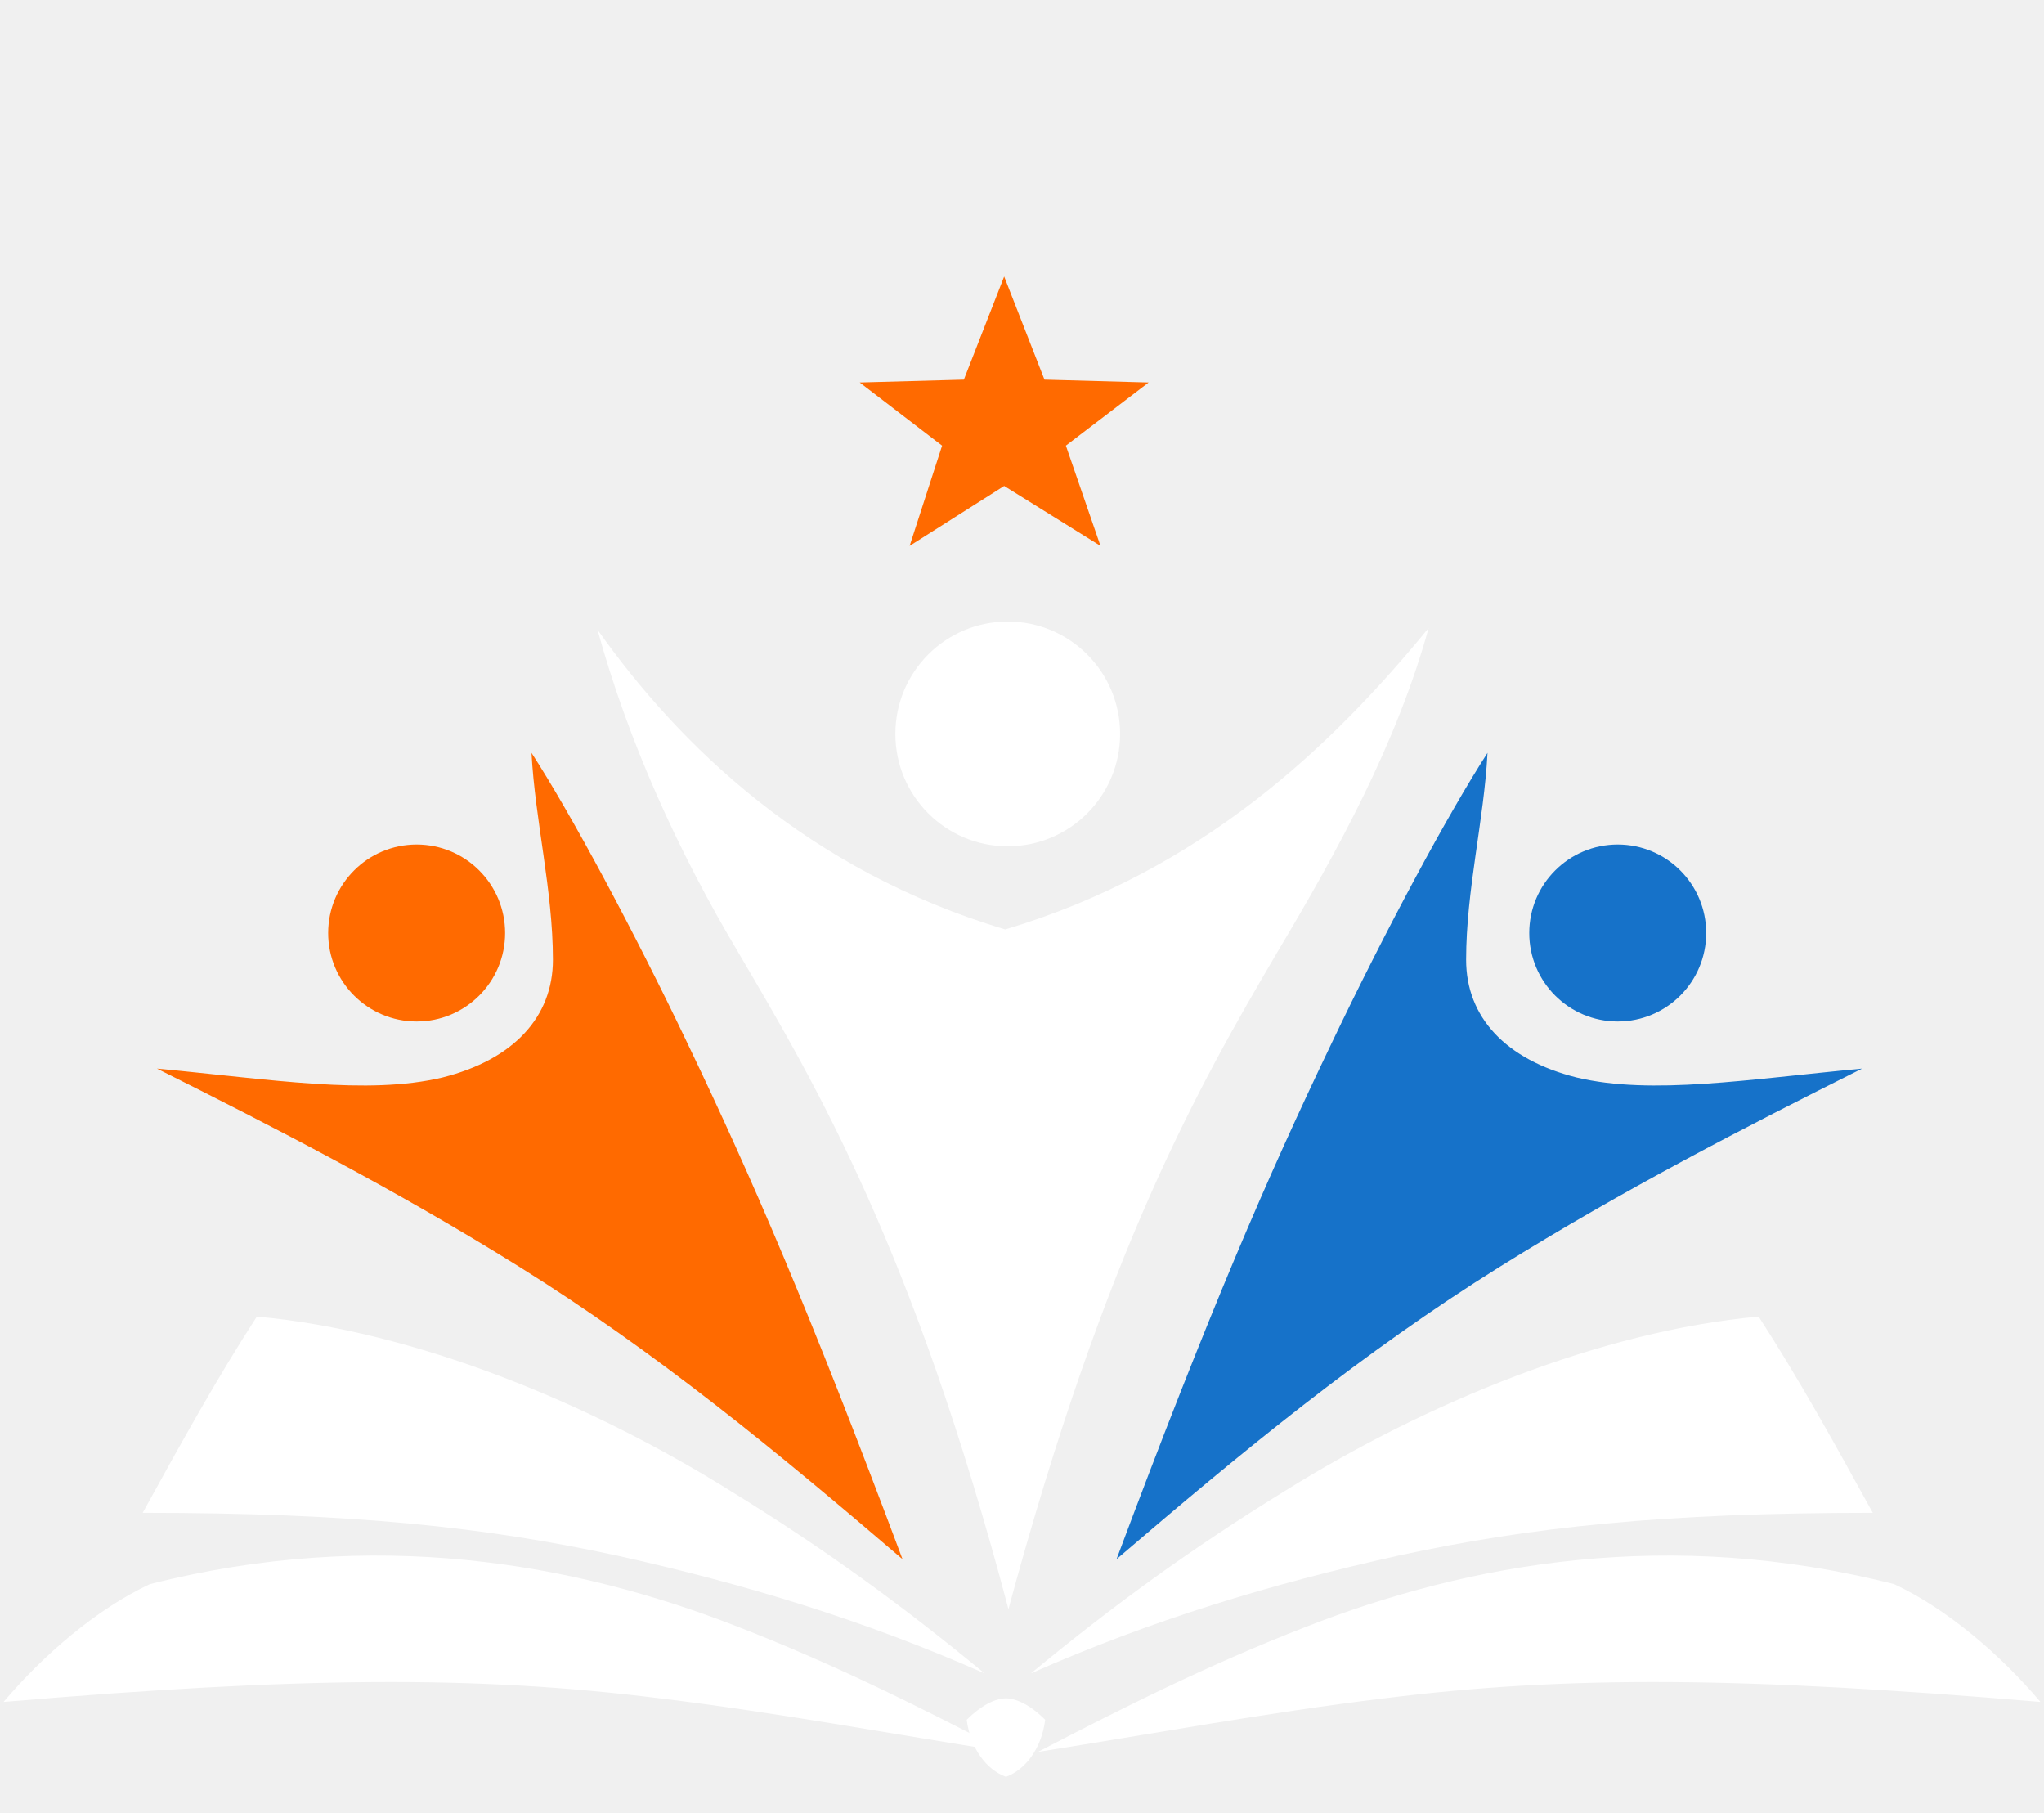
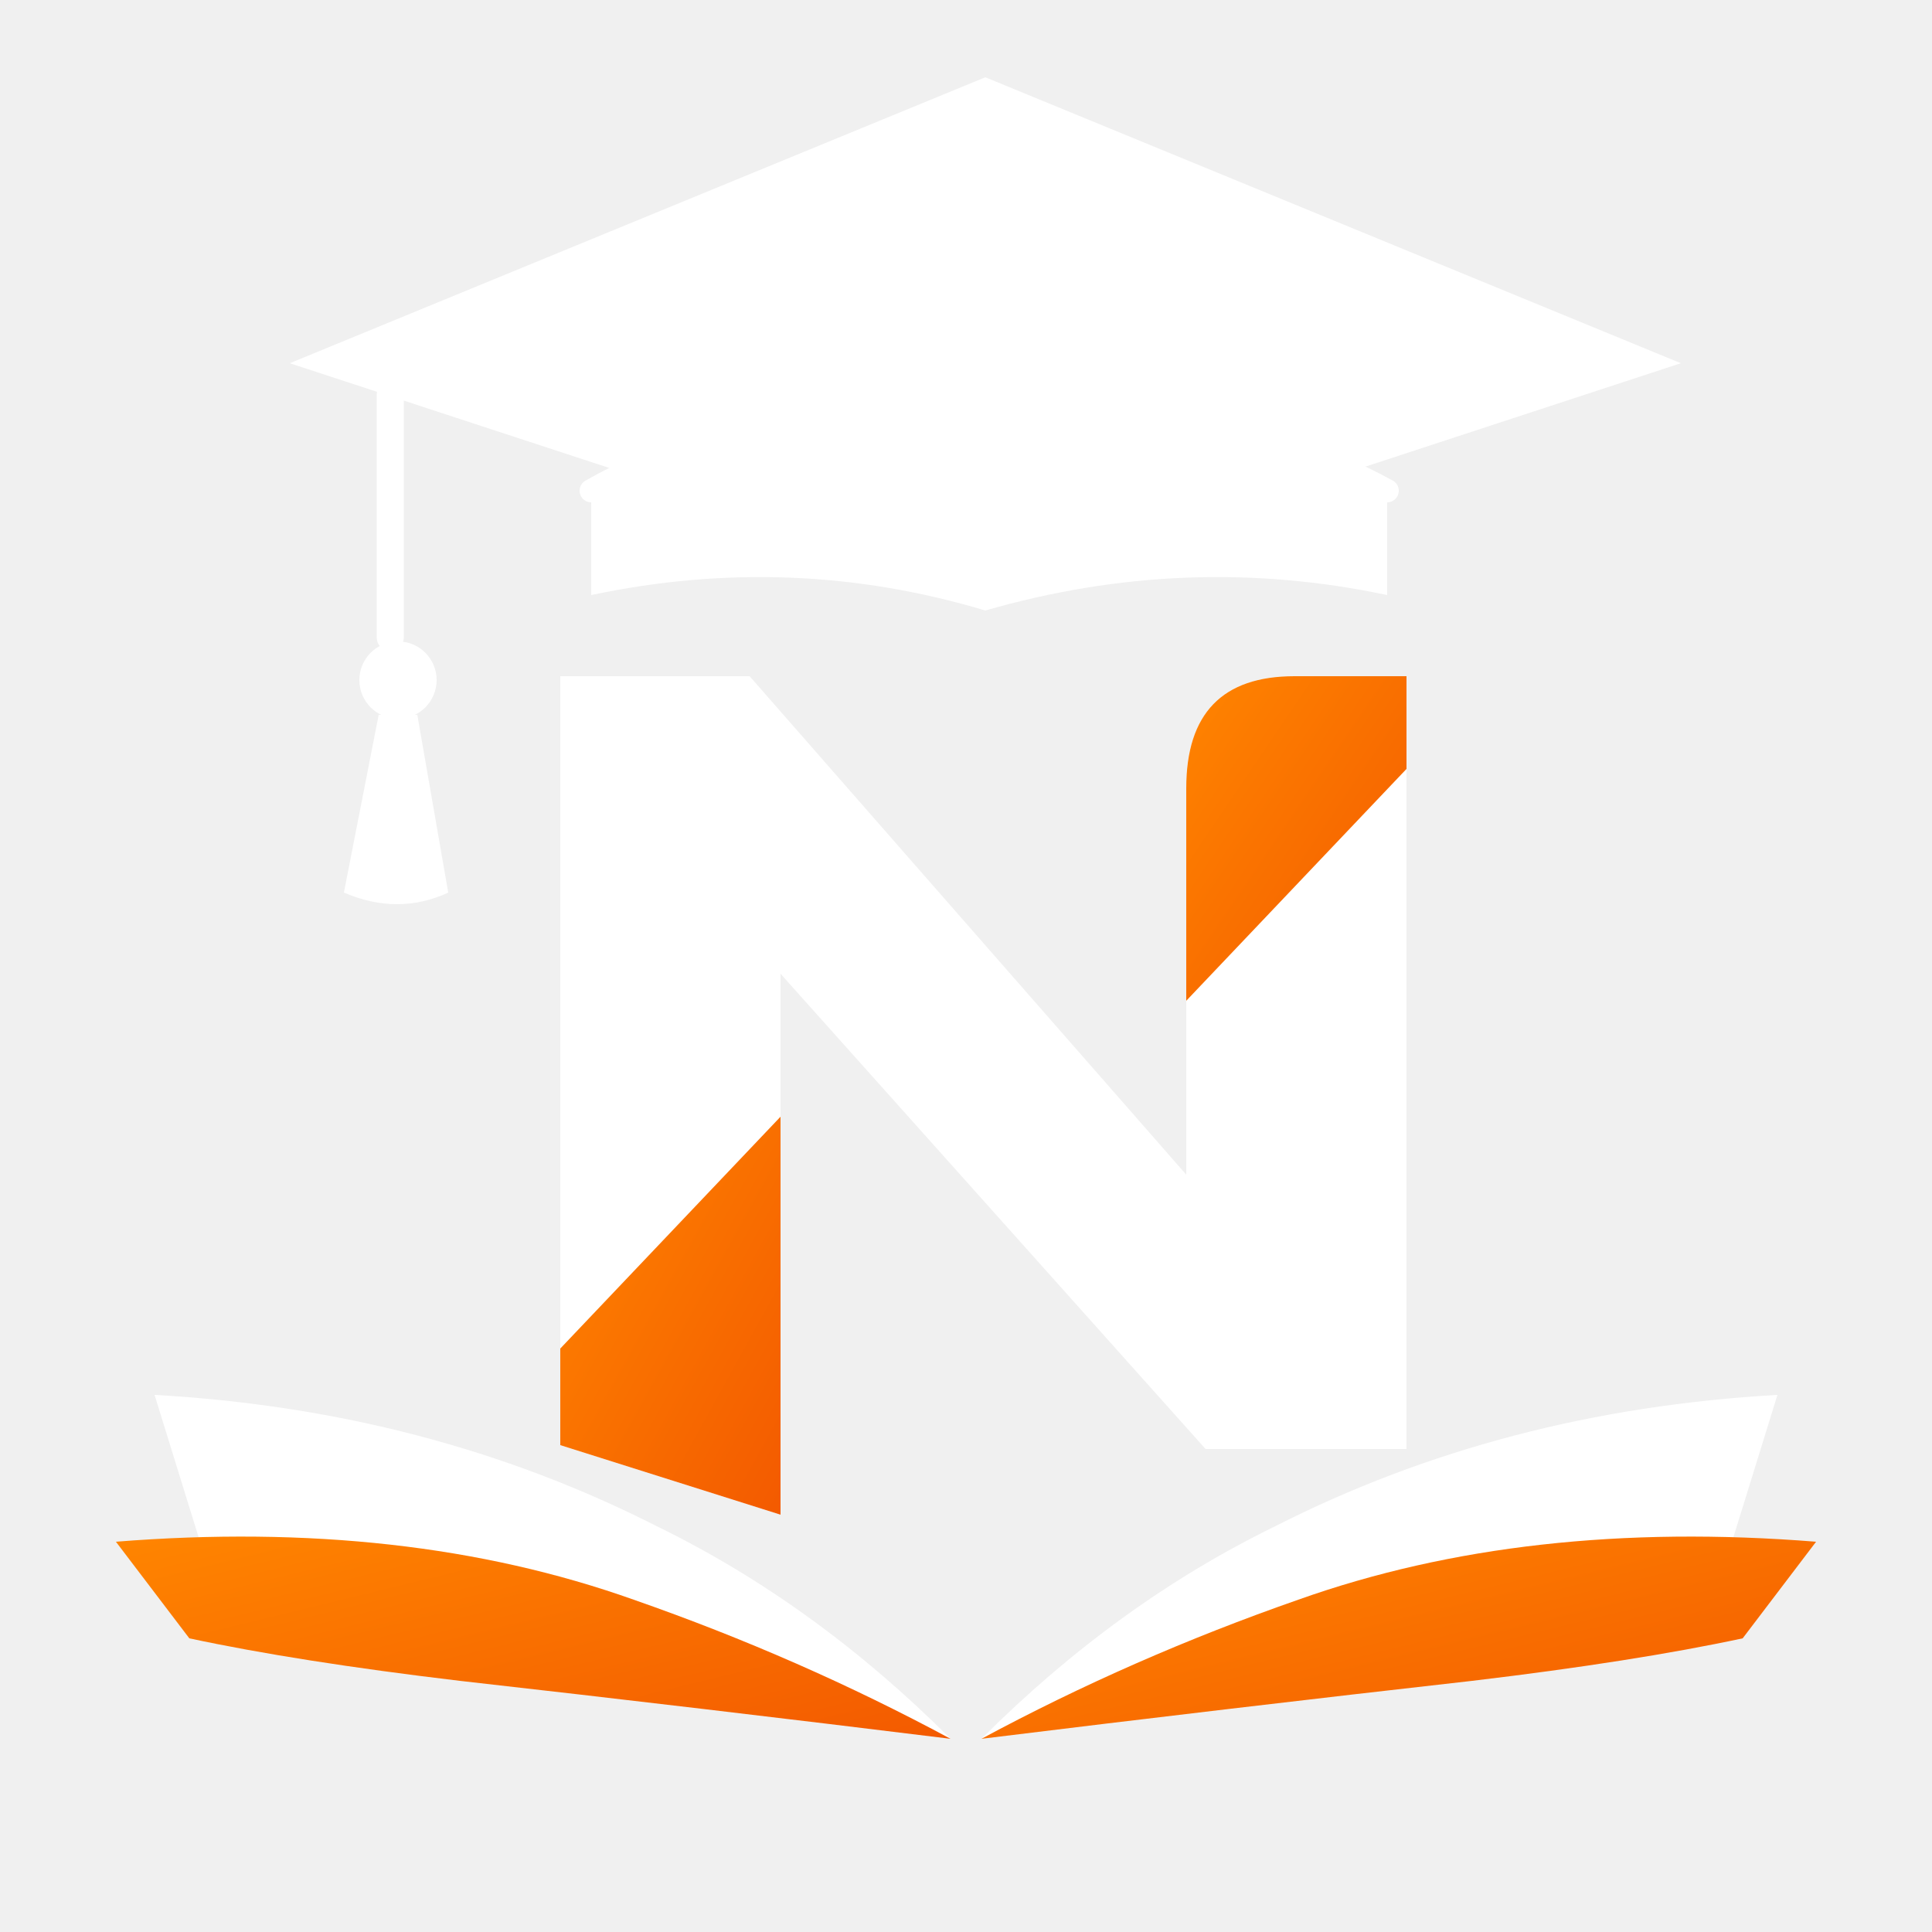
- <svg xmlns="http://www.w3.org/2000/svg" viewBox="0 0 573 508" width="573" height="508" role="img" aria-labelledby="title desc">
+ <svg xmlns="http://www.w3.org/2000/svg" viewBox="0 0 500 500" role="img" aria-labelledby="title desc">
  <defs>
-     <style>
-       .navy { fill:#FFFFFF; }
-       .orange { fill:#FF6A00; }
-       .blue { fill:#1672C9; }
-     </style>
+     <linearGradient id="navy" x1="0" y1="0" x2="1" y2="1">
+       <stop offset="0" stop-color="#FFFFFF" />
+       <stop offset="1" stop-color="#FFFFFF" />
+     </linearGradient>
+     <linearGradient id="orange" x1="0" y1="0" x2="1" y2="1">
+       <stop offset="0" stop-color="#FF8500" />
+       <stop offset="1" stop-color="#F35A00" />
+     </linearGradient>
  </defs>
-   <path fill="#FF6A00" d="     M281.5 77.5     L292.8 106.4     L322.0 107.2     L298.8 124.9     L308.5 153.0     L281.5 136.2     L255.0 153.0     L264.1 124.9     L241.0 107.2     L270.2 106.4 Z" />
-   <circle fill="#FFFFFF" cx="282.5" cy="205.7" r="31.5" />
-   <path fill="#FFFFFF" d="     M167.5 176.5     C190.5 209.0 226.5 244.0 281.8 260.5     C337.0 244.0 373.5 209.0 400.5 176.0     C391.5 208.5 375.0 238.5 358.0 267.0     C336.0 304.5 310.0 350.0 282.7 451.0     C256.0 350.0 229.0 304.5 207.0 267.0     C190.0 238.5 176.0 207.5 167.5 176.5 Z" />
-   <circle fill="#FF6A00" cx="116.8" cy="261.5" r="24.8" />
-   <path fill="#FF6A00" d="     M149.0 211.0     C160.0 228.0 177.5 260.5 193.0 293.0     C210.5 329.5 227.0 367.5 253.0 437.0     C218.0 407.0 184.0 379.0 145.5 355.0     C111.0 333.5 77.0 316.0 44.0 299.5     C76.0 302.5 103.0 307.0 124.0 302.0     C144.0 297.0 155.0 285.0 155.0 269.0     C155.0 249.5 150.0 230.0 149.0 211.0 Z" />
-   <circle fill="#1672C9" cx="453.5" cy="261.5" r="24.8" />
-   <path fill="#1672C9" d="     M417.0 211.0     C406.0 228.0 388.5 260.5 373.0 293.0     C355.5 329.5 339.0 367.5 313.0 437.0     C348.0 407.0 382.0 379.0 420.5 355.0     C455.0 333.5 489.0 316.0 522.0 299.5     C490.0 302.5 463.0 307.0 442.0 302.0     C422.0 297.0 411.0 285.0 411.0 269.0     C411.0 249.5 416.0 230.0 417.0 211.0 Z" />
-   <path fill="#FFFFFF" d="     M72.0 369.0     C116.0 373.0 165.0 393.0 205.0 418.0     C231.0 434.0 253.0 450.0 276.0 469.0     C242.0 454.0 209.0 444.0 173.0 436.0     C136.0 428.0 99.0 424.0 40.0 424.0     C51.0 404.0 61.0 386.0 72.0 369.0 Z" />
-   <path fill="#FFFFFF" d="     M493.0 369.0     C449.0 373.0 400.0 393.0 360.0 418.0     C334.0 434.0 312.0 450.0 289.0 469.0     C323.0 454.0 356.0 444.0 392.0 436.0     C429.0 428.0 466.0 424.0 525.0 424.0     C514.0 404.0 504.0 386.0 493.0 369.0 Z" />
-   <path fill="#FFFFFF" d="     M42.0 444.0     C105.0 428.0 161.0 438.0 207.0 456.0     C234.0 466.5 258.0 478.5 282.0 491.0     C250.0 486.0 218.0 480.0 185.0 476.0     C133.0 469.5 84.0 470.0 1.0 477.0     C12.0 464.0 27.0 451.0 42.0 444.0 Z" />
-   <path fill="#FFFFFF" d="     M531.0 444.0     C468.0 428.0 412.0 438.0 366.0 456.0     C339.0 466.5 315.0 478.5 291.0 491.0     C323.0 486.0 355.0 480.0 388.0 476.0     C440.0 469.5 489.0 470.0 572.0 477.0     C561.0 464.0 546.0 451.0 531.0 444.0 Z" />
-   <path fill="#FFFFFF" d="     M271.0 482.0     C275.0 478.0 279.0 476.0 282.0 476.0     C285.0 476.0 289.0 478.0 293.0 482.0     C292.0 490.0 287.5 496.0 282.0 498.0     C276.5 496.0 272.0 490.0 271.0 482.0 Z" />
+   <path d="M75 94 L255 20 L435 94 L255 153 Z" fill="url(#navy)" />
+   <path d="M101 102 V165" fill="none" stroke="#FFFFFF" stroke-width="7" stroke-linecap="round" />
+   <circle cx="103" cy="176" r="10" fill="#FFFFFF" />
+   <path d="M98 185 L89 231 Q103 237 116 231 L108 185 Z" fill="#FFFFFF" />
+   <path d="M153 127            Q204 98 255 127            Q306 98 359 127            L359 154            Q307 143 255 158            Q205 143 153 154 Z" fill="url(#navy)" />
+   <path d="M153 127            Q204 98 255 127            Q306 98 359 127" fill="none" stroke="#FFFFFF" stroke-width="6" stroke-linecap="round" />
+   <path d="M145 175            H194            L307 304            V204            Q307 175 335 175            H364            V375            H312            L202 252            V392            L145 374 Z" fill="url(#navy)" />
+   <path d="M307 204            Q307 175 335 175            H364            V199            L307 259 Z" fill="url(#orange)" />
+   <path d="M145 349            L202 289            V392            L145 374 Z" fill="url(#orange)" />
+   <path d="M40 361            Q111 365 170 395            Q211 415 246 450            Q175 414 112 408            Q76 404 53 403            Z" fill="url(#navy)" />
+   <path d="M30 399            Q105 393 164 414            Q207 429 246 450            Q181 442 119 435            Q77 430 49 424 Z" fill="url(#orange)" />
+   <path d="M460 361            Q389 365 330 395            Q289 415 254 450            Q325 414 388 408            Q424 404 447 403            Z" fill="url(#navy)" />
+   <path d="M470 399            Q395 393 336 414            Q293 429 254 450            Q319 442 381 435            Q423 430 451 424 Z" fill="url(#orange)" />
</svg>
